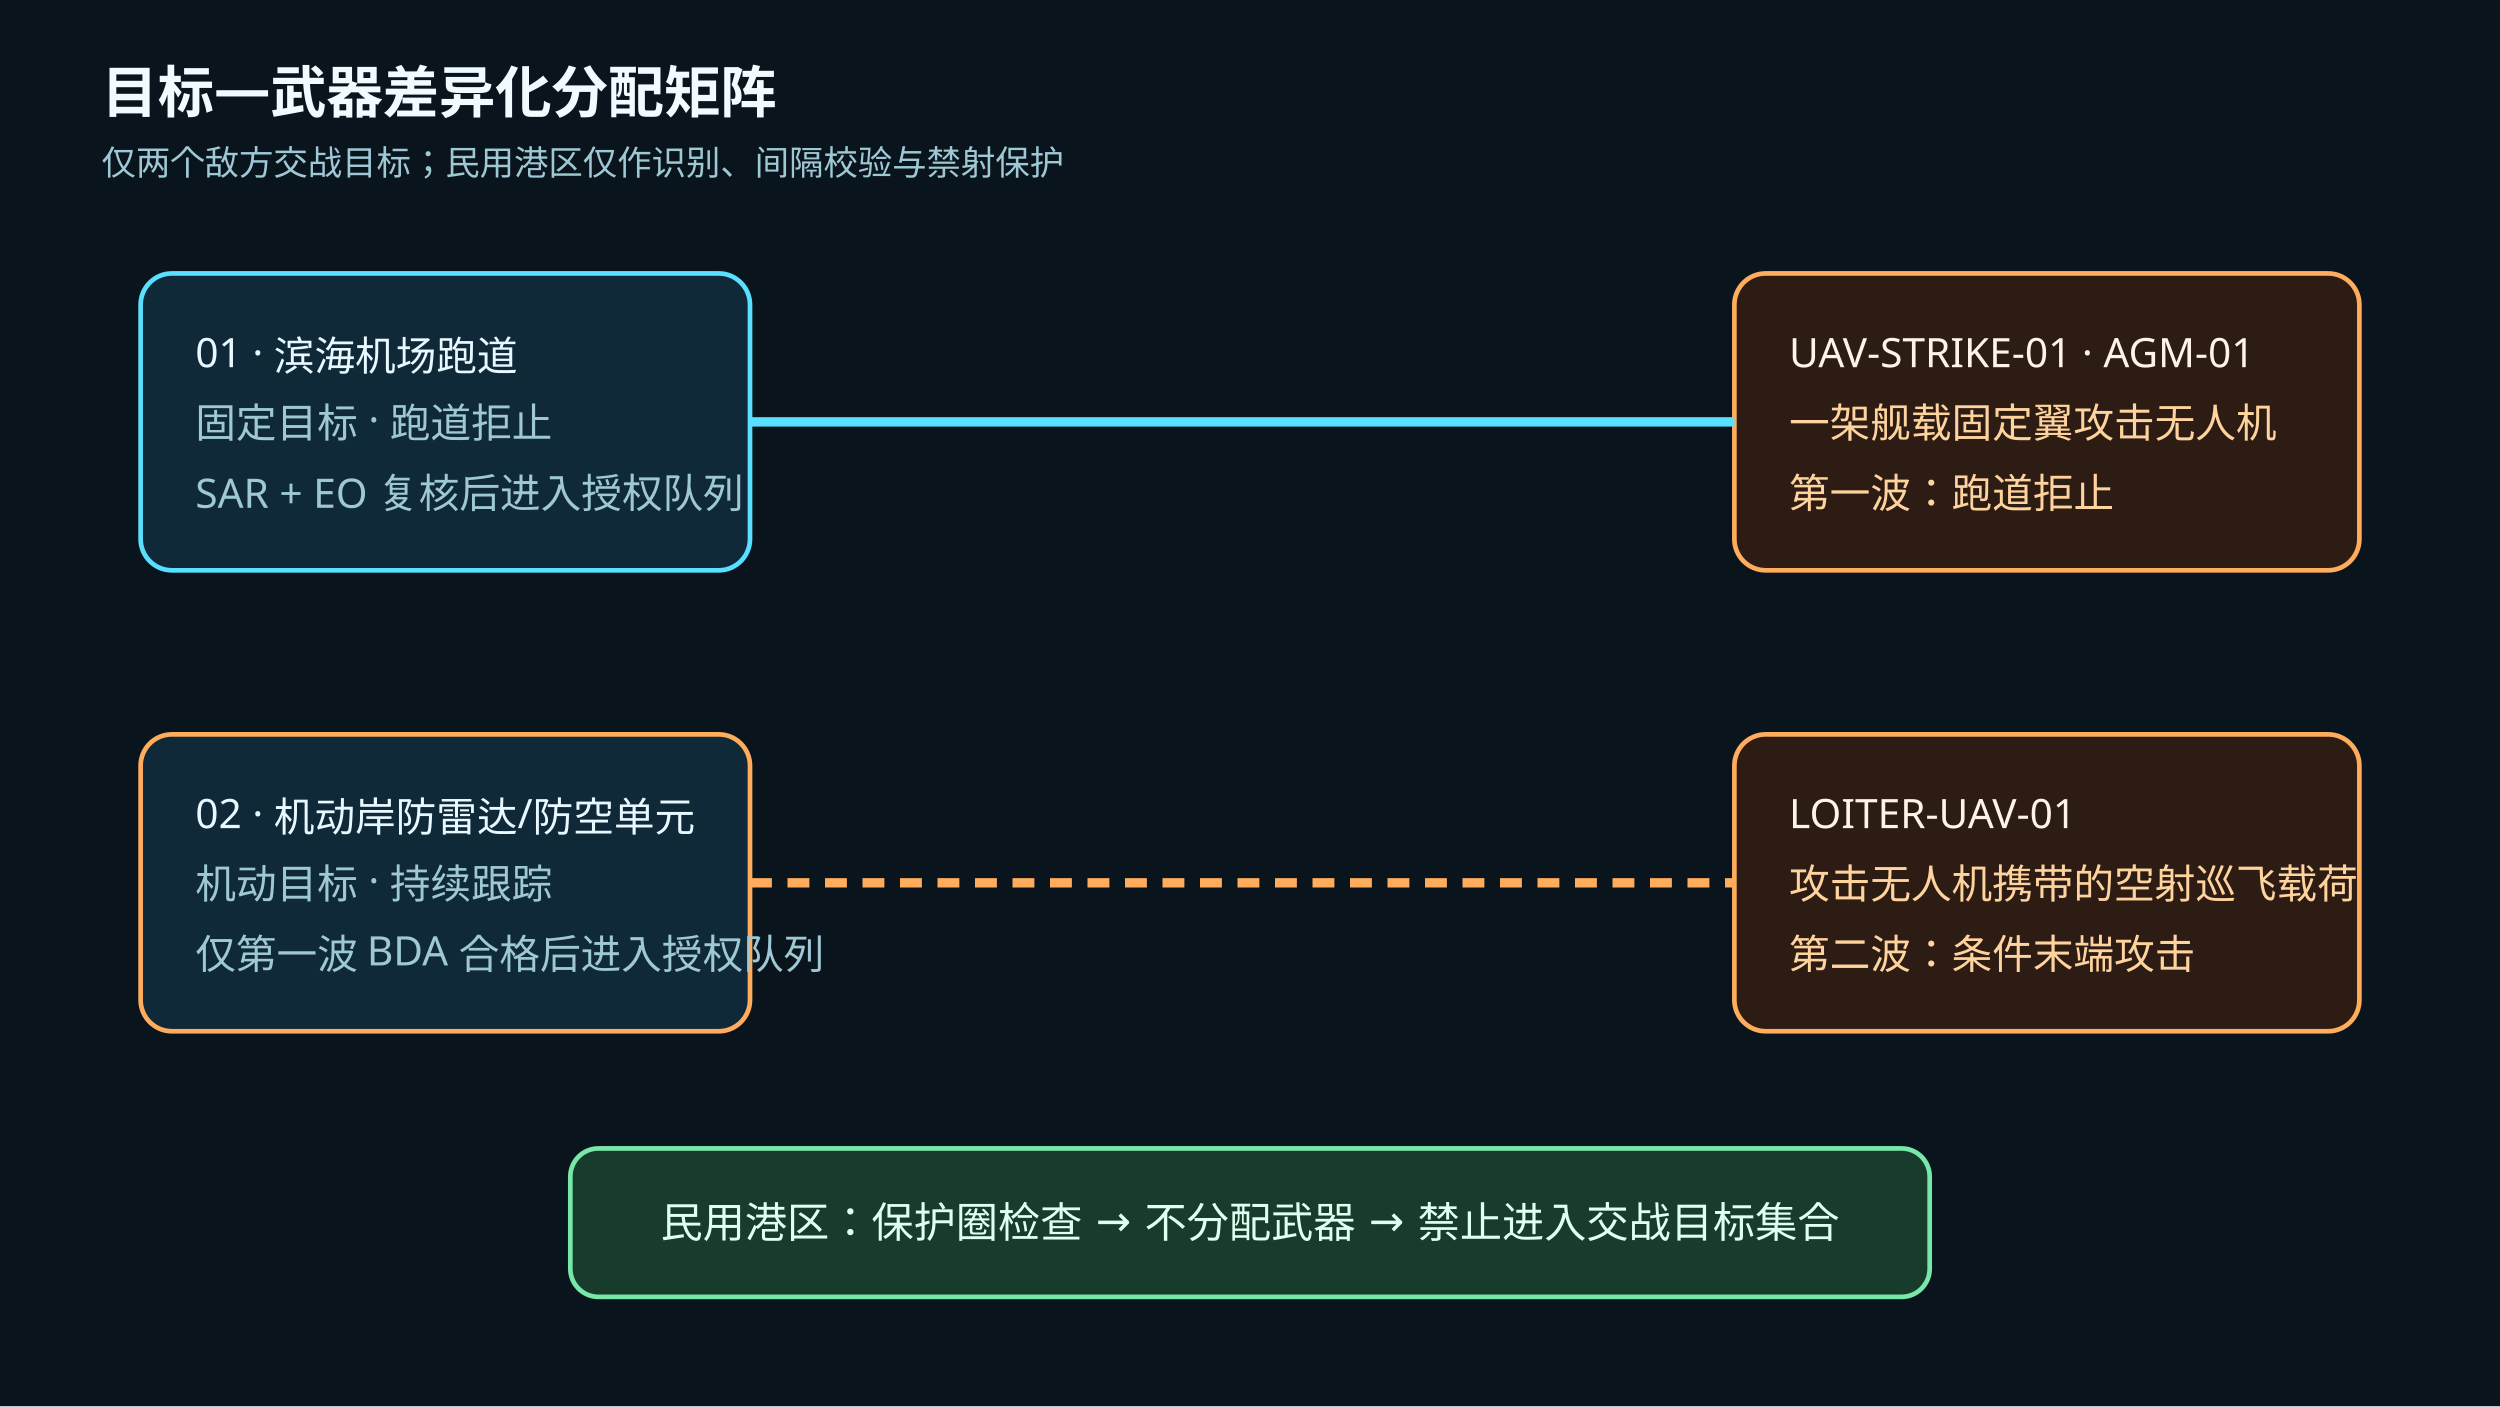
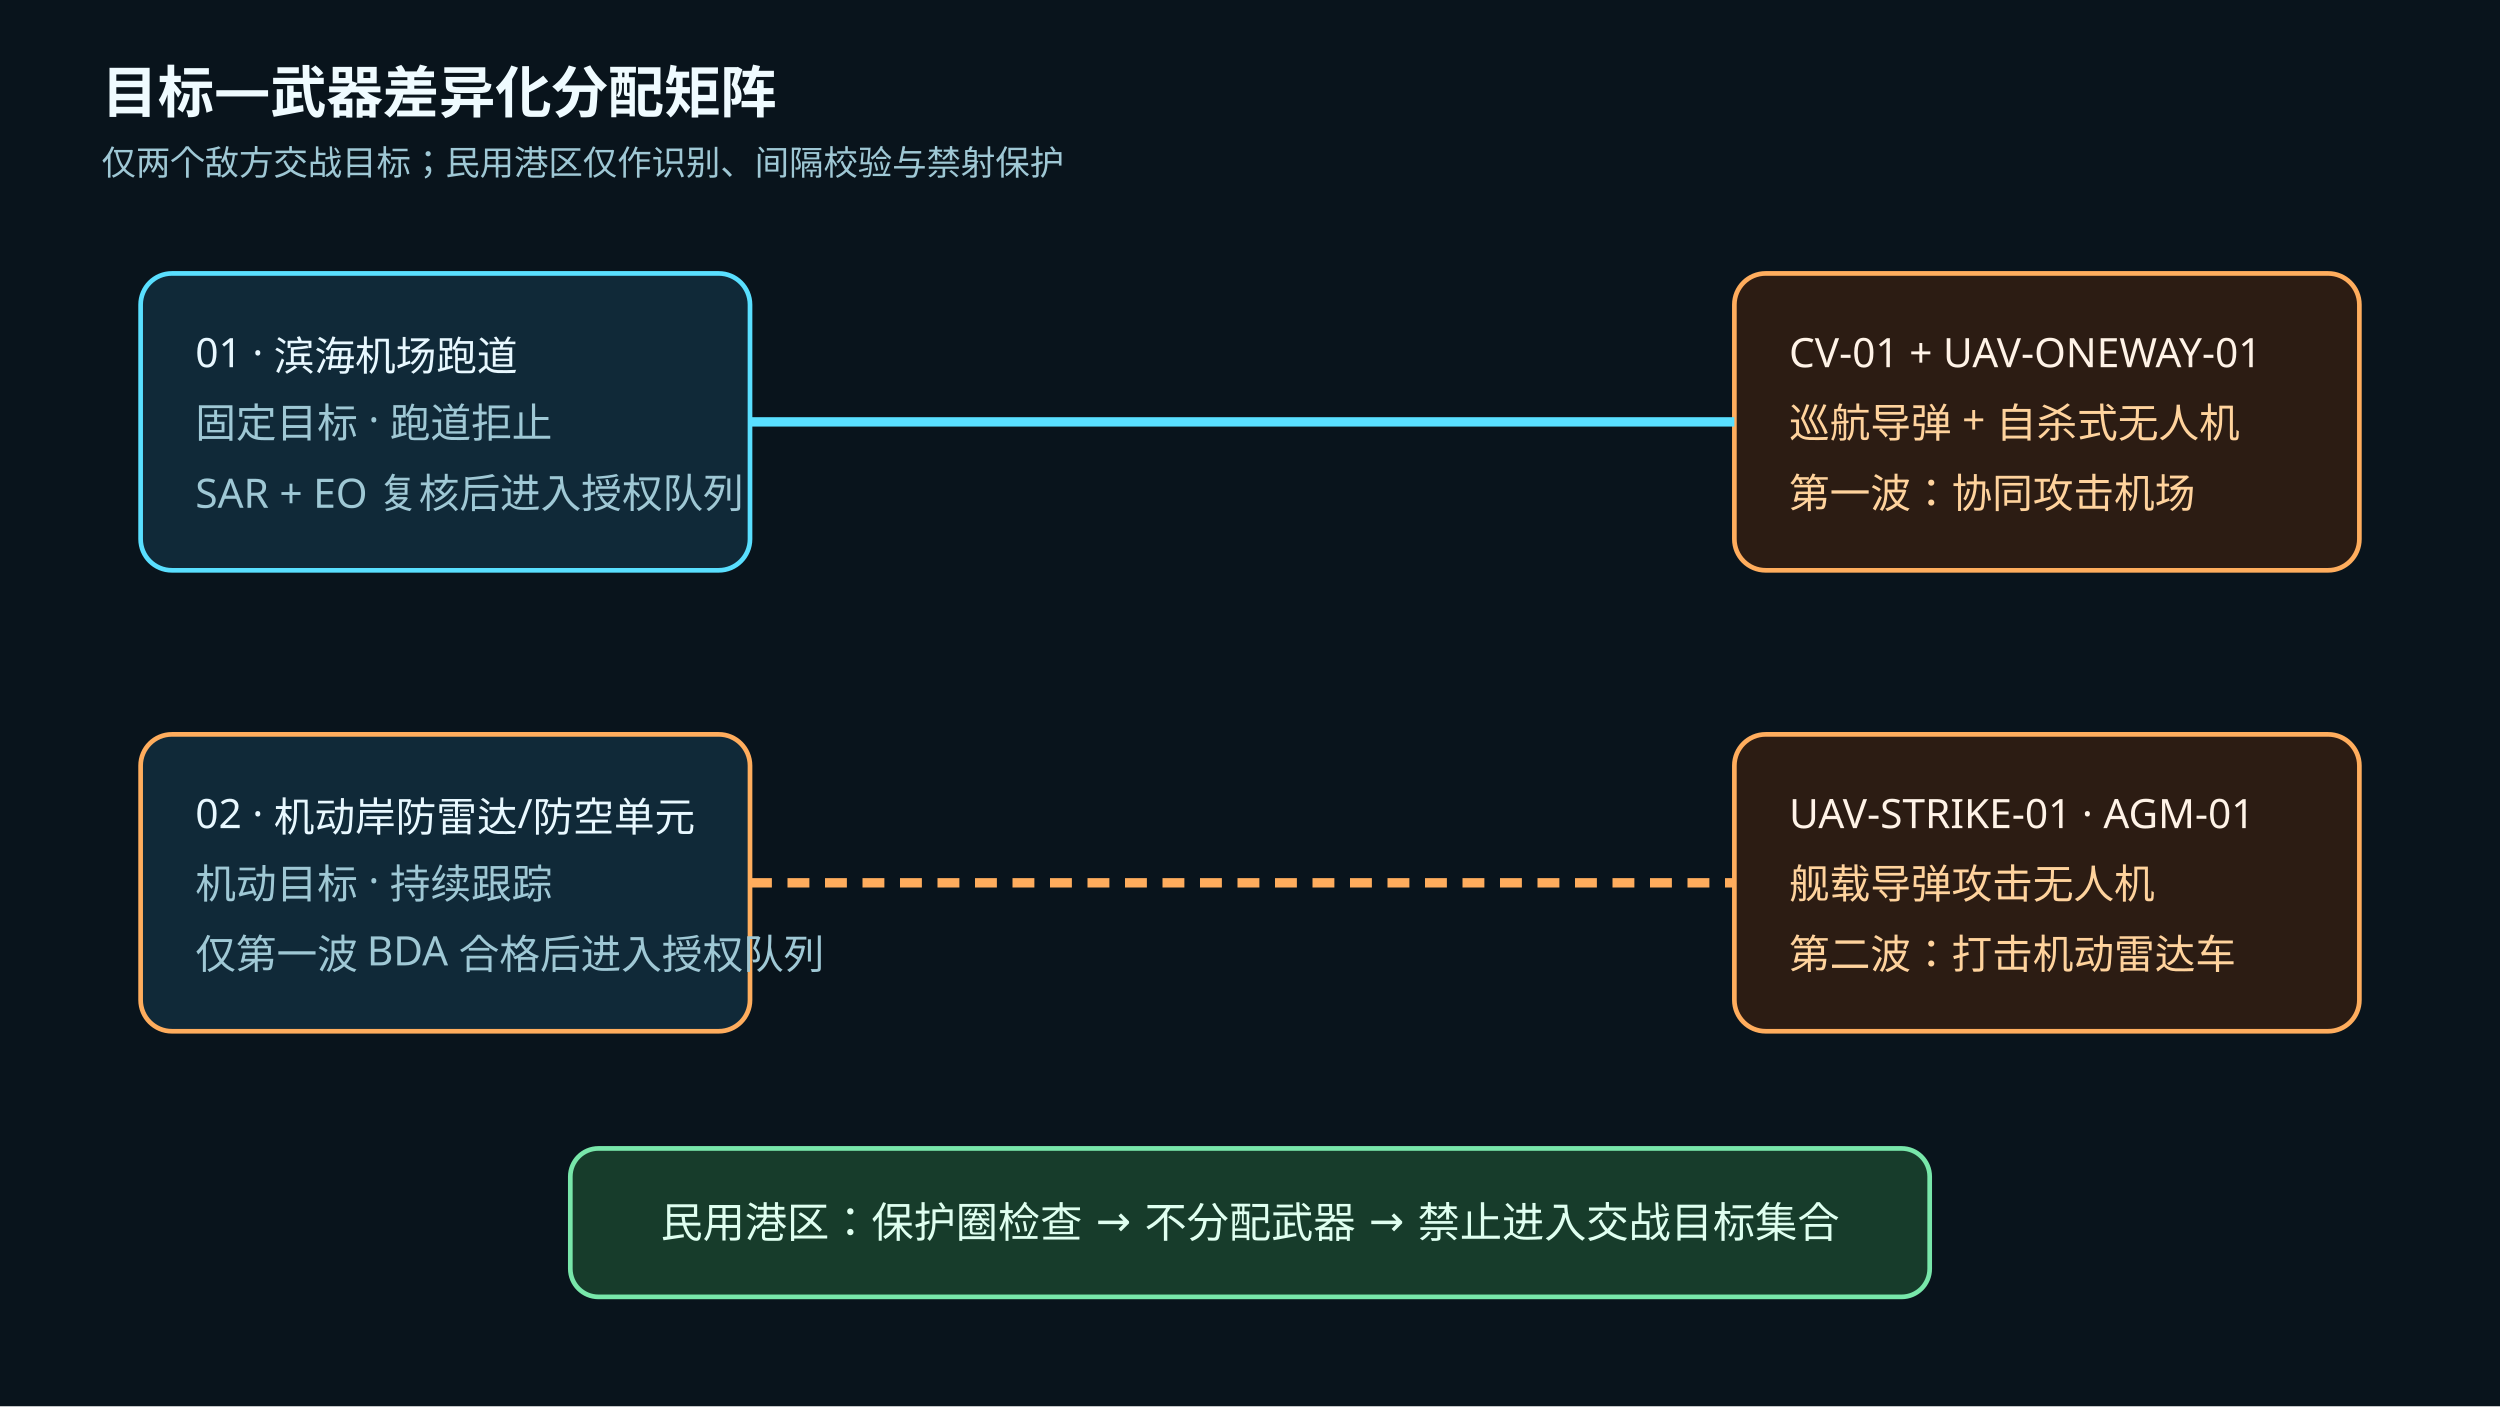
<svg xmlns="http://www.w3.org/2000/svg" width="1600" height="900" viewBox="0 0 1600 900">
  <rect width="1600" height="900" fill="#09141c" />
  <text x="65" y="72" fill="#effbff" font-family="sans-serif" font-size="36" font-weight="700">目标—武器差异化分配矩阵</text>
  <text x="65" y="112" fill="#9fc8d5" font-family="sans-serif" font-size="22">仅两个敌方交战目标；民用港区仅作识别、间隔校验与禁射保护</text>
  <g font-family="sans-serif" font-size="26">
    <rect x="90" y="175" width="390" height="190" rx="20" fill="#102938" stroke="#59dfff" stroke-width="3" />
    <text x="125" y="235" fill="#e8f8ff">01 · 滨海机场跑道</text>
    <text x="125" y="280" fill="#9fc8d5">固定目标 · 跑道拒止</text>
    <text x="125" y="325" fill="#9fc8d5">SAR + EO 复核后进入授权队列</text>
    <rect x="90" y="470" width="390" height="190" rx="20" fill="#102938" stroke="#ffad5d" stroke-width="3" />
    <text x="125" y="530" fill="#e8f8ff">02 · 机动岸防雷达/防空单元</text>
    <text x="125" y="575" fill="#9fc8d5">机动目标 · 持续跟踪</text>
    <text x="125" y="620" fill="#9fc8d5">仅第一波 BDA 合格后进入授权队列</text>
    <rect x="1110" y="175" width="400" height="190" rx="20" fill="#2c1c13" stroke="#ffad5d" stroke-width="3" />
-     <text x="1145" y="235" fill="#fff3e7">UAV-STRIKE-01 · AGM-01</text>
-     <text x="1145" y="280" fill="#ffd39d">一架舰载固定翼攻击无人机</text>
-     <text x="1145" y="325" fill="#ffd39d">第一波：跑道拒止</text>
+     <text x="1145" y="235" fill="#fff3e7">CV-01 + UAV-ONEWAY-01</text>
+     <text x="1145" y="280" fill="#ffd39d">巡航导弹 + 自杀式无人机</text>
+     <text x="1145" y="325" fill="#ffd39d">第一波：协同攻击机场</text>
    <rect x="1110" y="470" width="400" height="190" rx="20" fill="#2c1c13" stroke="#ffad5d" stroke-width="3" />
-     <text x="1145" y="530" fill="#fff3e7">LOITER-UAV-01</text>
-     <text x="1145" y="575" fill="#ffd39d">攻击无人机携带的空射巡飞载荷</text>
-     <text x="1145" y="620" fill="#ffd39d">第二波：条件末端攻击</text>
+     <text x="1145" y="530" fill="#fff3e7">UAV-STRIKE-01 · AGM-01</text>
+     <text x="1145" y="575" fill="#ffd39d">舰载导弹攻击无人机</text>
+     <text x="1145" y="620" fill="#ffd39d">第二波：打击机动雷达车</text>
  </g>
  <g fill="none" stroke-width="6">
    <path d="M480 270H1110" stroke="#59dfff" />
    <path d="M480 565H1110" stroke="#ffad5d" stroke-dasharray="14 10" />
  </g>
  <rect x="365" y="735" width="870" height="95" rx="18" fill="#173c2b" stroke="#78e7aa" stroke-width="3" />
  <text x="800" y="792" fill="#dffff0" font-family="sans-serif" font-size="27" text-anchor="middle">民用港区：保护圈检查 → 不分配武器 → 禁止进入交战目标集合</text>
</svg>
